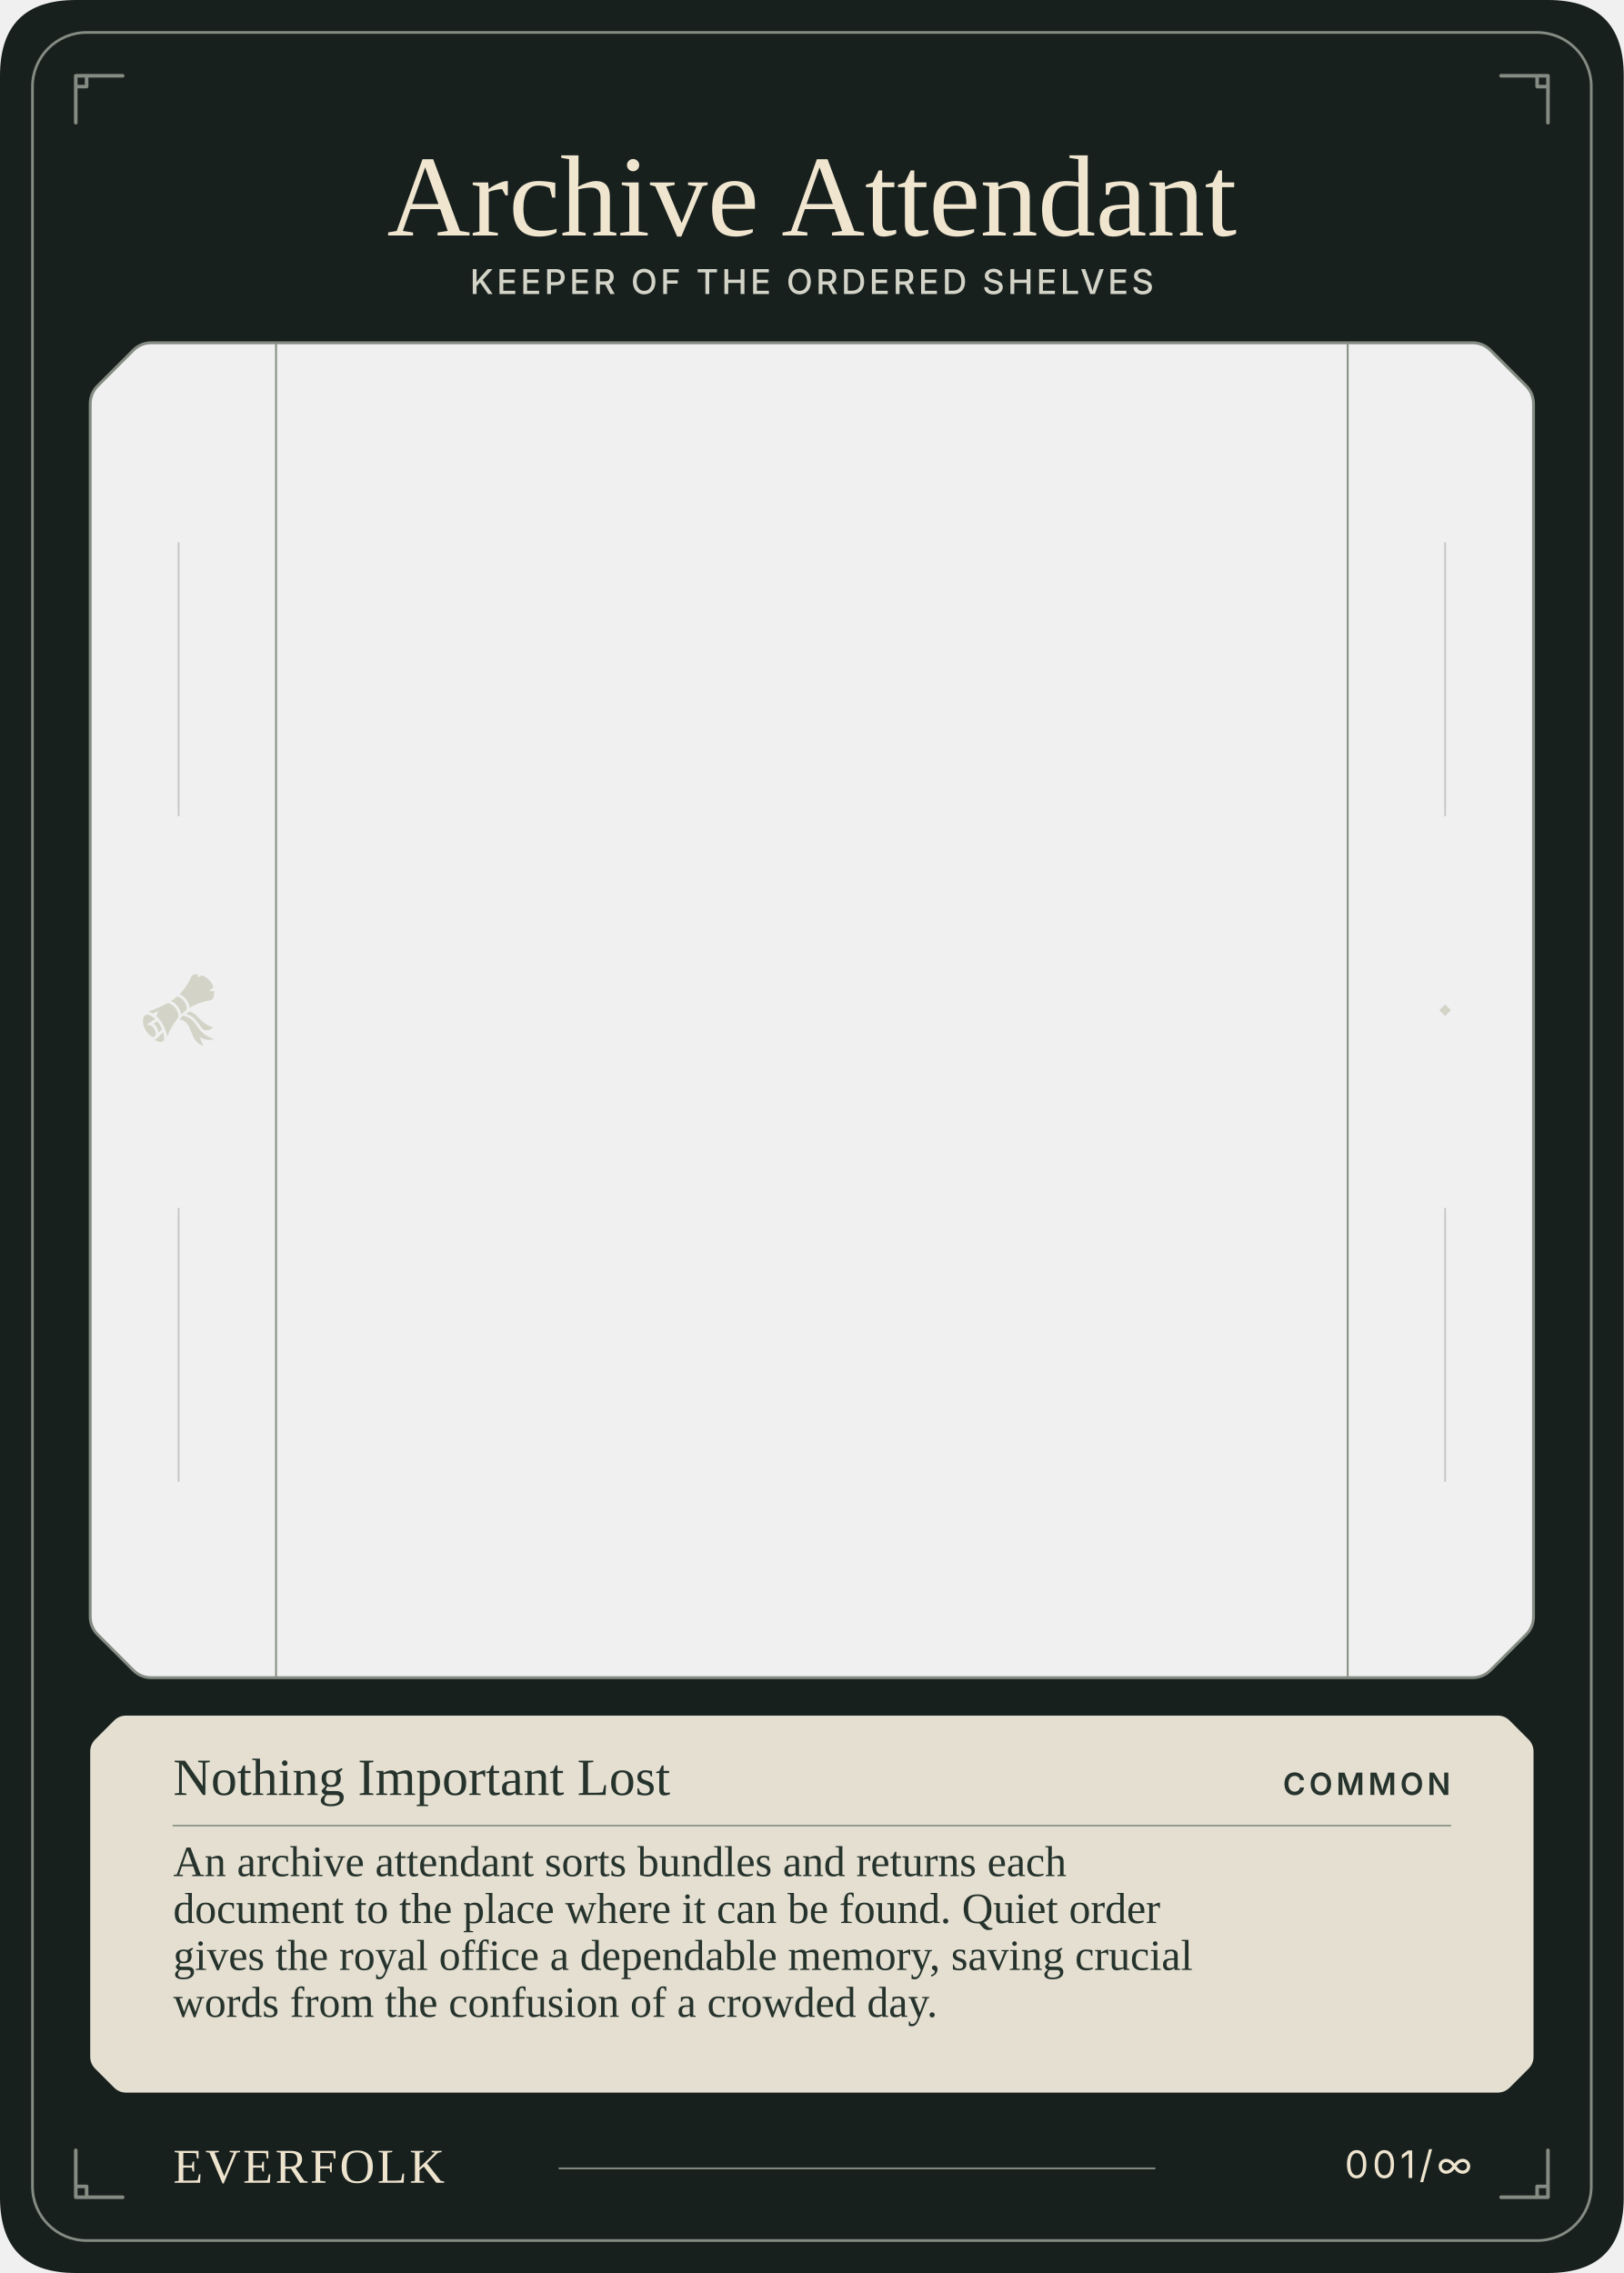
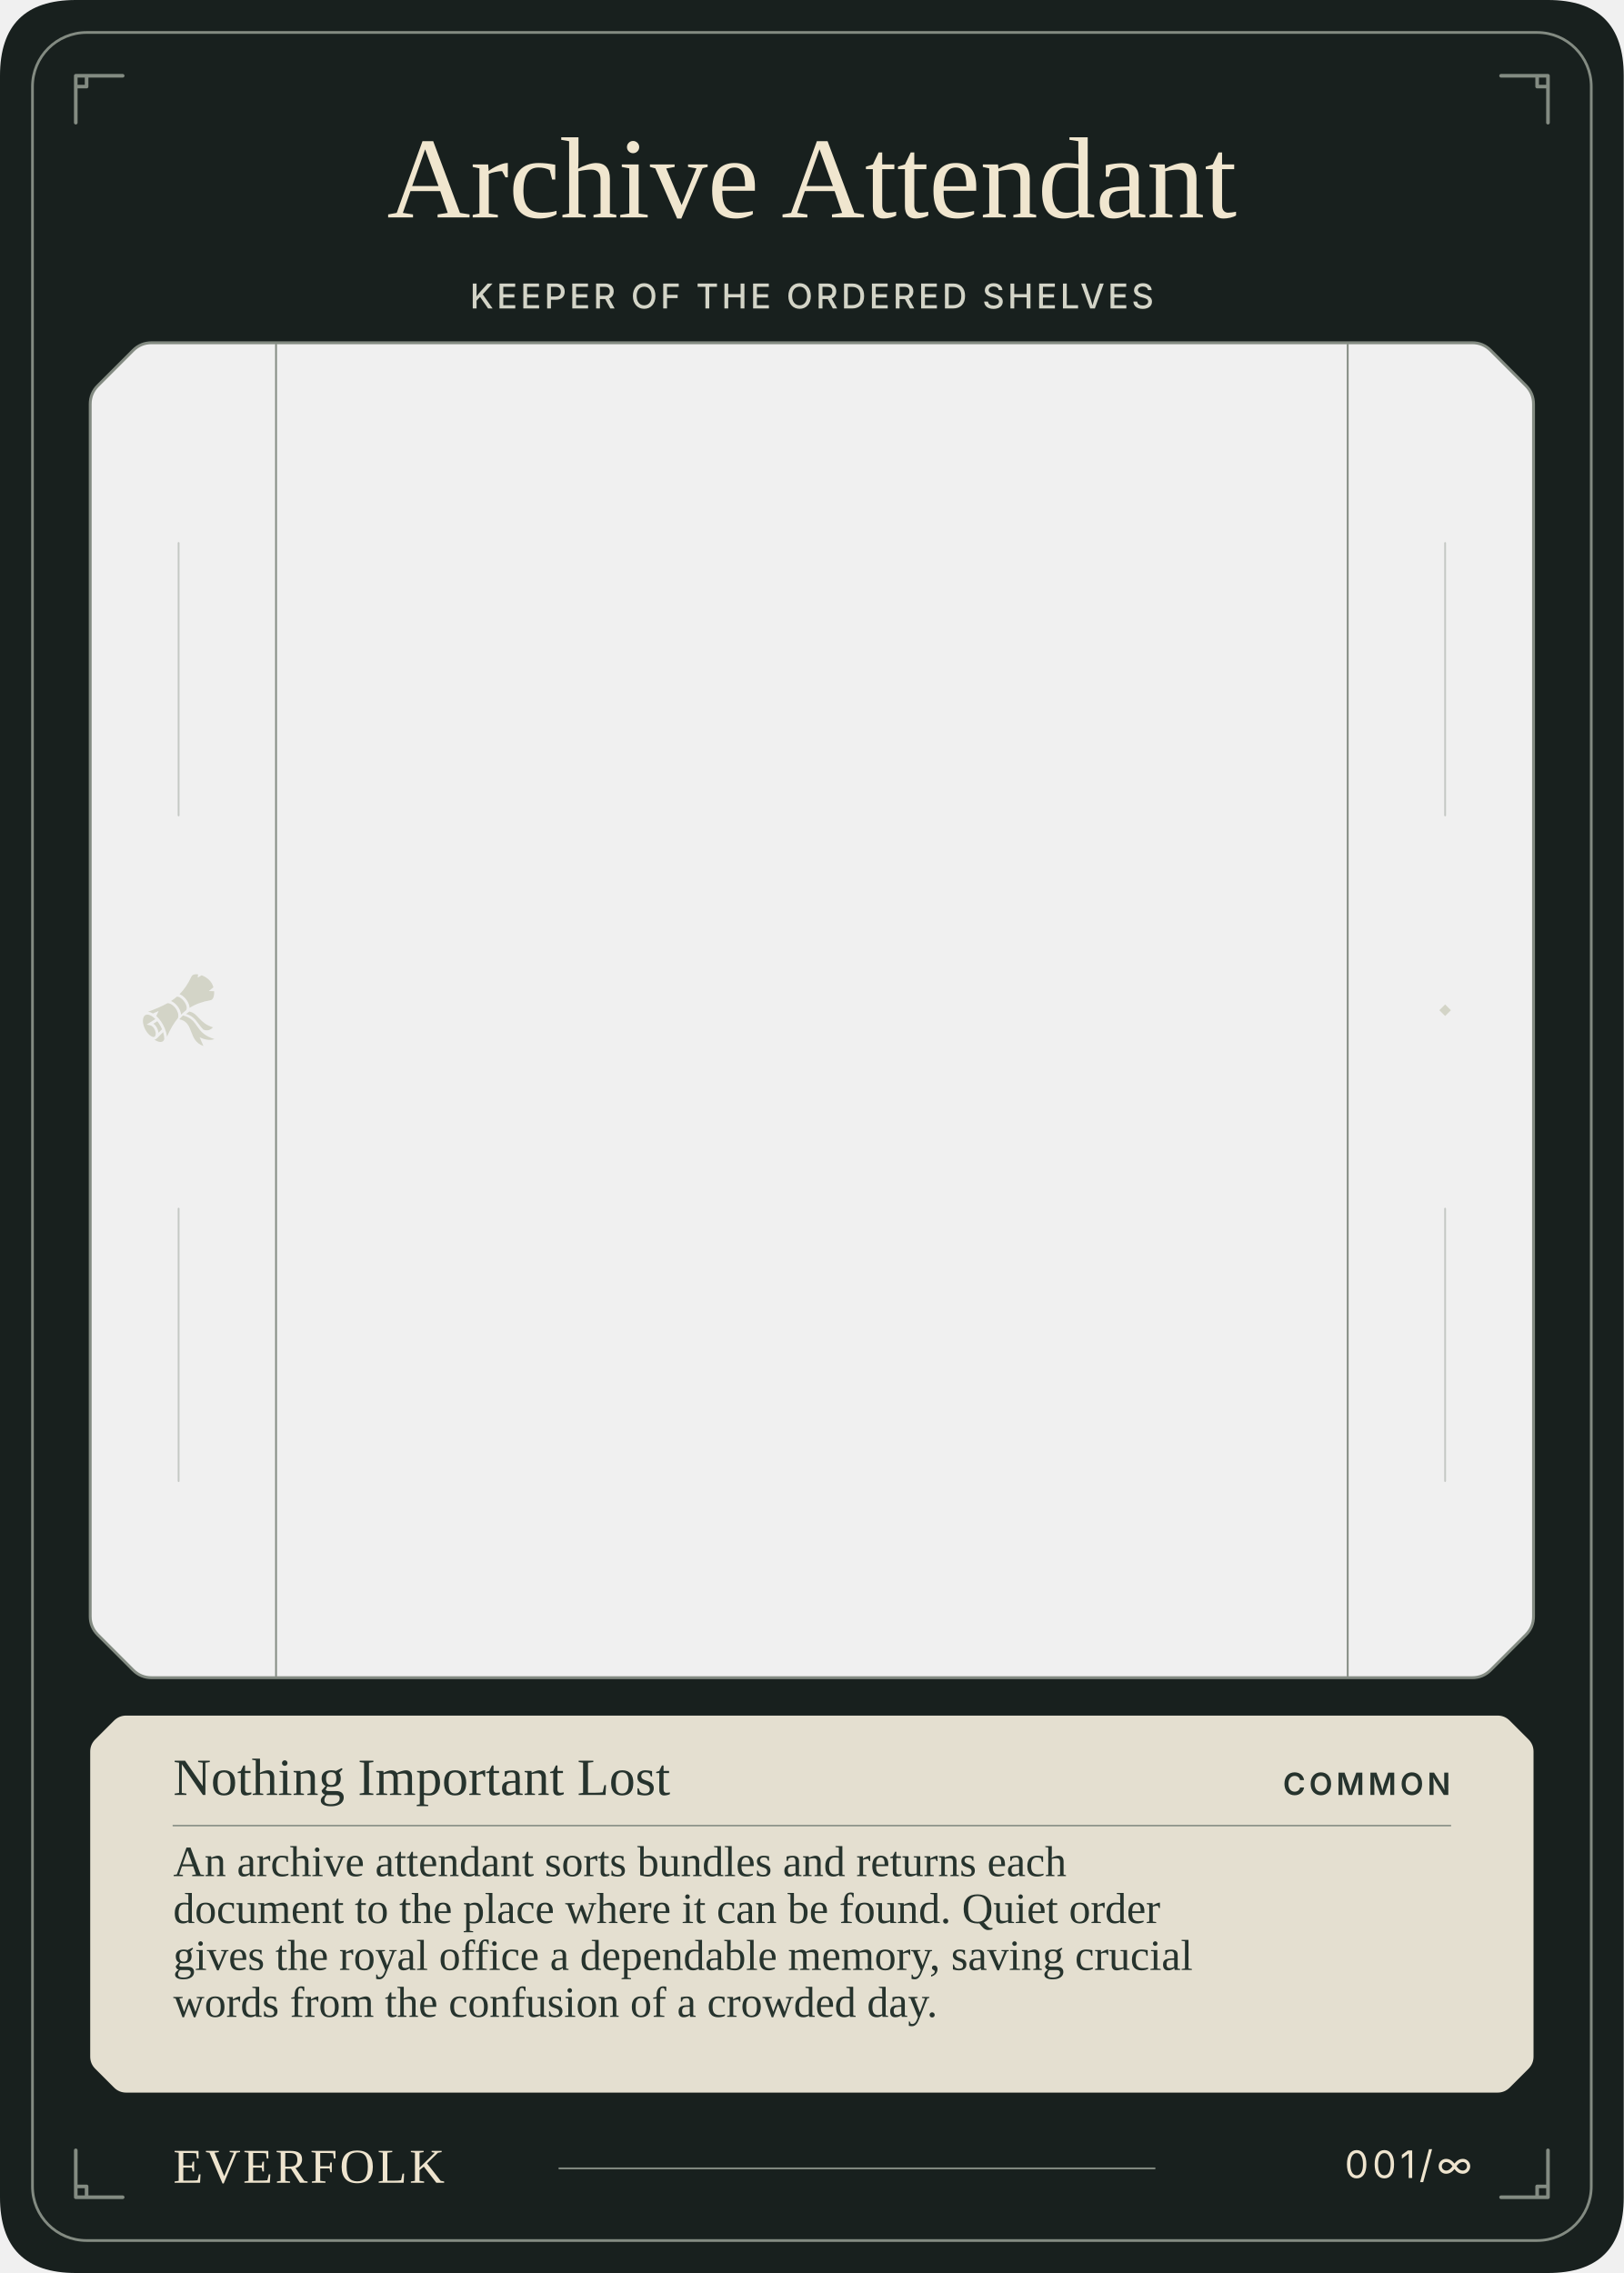
<svg xmlns="http://www.w3.org/2000/svg" width="900" height="1260" viewBox="0 0 900 1260">
  <defs>
    <clipPath id="Card_clip">
      <rect x="0" y="0" width="900" height="1260" rx="42" fill="white" stroke="none" stroke-width="1" />
    </clipPath>
    <clipPath id="Art_clip">
      <path d="M73.757 194.243Q78 190 84 190L816 190Q822 190 826.243 194.243L845.757 213.757Q850 218 850 224L850 896Q850 902 845.757 906.243L826.243 925.757Q822 930 816 930L84 930Q78 930 73.757 925.757L54.243 906.243Q50 902 50 896L50 224Q50 218 54.243 213.757Z" fill="white" stroke="none" stroke-width="1" stroke-linejoin="round" stroke-linecap="round" />
    </clipPath>
    <linearGradient id="Legend_top" x1="0" y1="0" x2="0" y2="240" gradientUnits="userSpaceOnUse">
      <stop offset="0" stop-color="#07110f" stop-opacity=".7" />
      <stop offset="1" stop-color="#07110f" stop-opacity="0" />
    </linearGradient>
    <linearGradient id="Legend_bottom" x1="0" y1="920" x2="0" y2="1260" gradientUnits="userSpaceOnUse">
      <stop offset="0" stop-color="#07110f" stop-opacity="0" />
      <stop offset=".25" stop-color="#07110f" stop-opacity=".78" />
      <stop offset="1" stop-color="#07110f" stop-opacity=".96" />
    </linearGradient>
    <radialGradient id="Aura">
      <stop offset="0" stop-color="#ffd56d" stop-opacity=".42" />
      <stop offset=".58" stop-color="#dbab44" stop-opacity=".13" />
      <stop offset="1" stop-color="#dbab44" stop-opacity="0" />
    </radialGradient>
    <linearGradient id="Gold" x1="0" y1="0" x2="0" y2="1">
      <stop offset="0" stop-color="#fff1bf" />
      <stop offset=".5" stop-color="#d8ac57" />
      <stop offset="1" stop-color="#ffdf8a" />
    </linearGradient>
  </defs>
  <g id="Standard_frame" data-name="COMMON / plain iron, single rule, square corner joints">
    <path d="M42 0H858Q900 0 900 42V1218Q900 1260 858 1260H42Q0 1260 0 1218V42Q0 0 42 0Z M73.757 194.243Q78 190 84 190L816 190Q822 190 826.243 194.243L845.757 213.757Q850 218 850 224L850 896Q850 902 845.757 906.243L826.243 925.757Q822 930 816 930L84 930Q78 930 73.757 925.757L54.243 906.243Q50 902 50 896L50 224Q50 218 54.243 213.757Z" fill="#18201e" stroke="none" stroke-width="0" stroke-linejoin="round" stroke-linecap="round" fill-rule="evenodd" />
    <rect x="18" y="18" width="864" height="1224" rx="30" fill="none" stroke="#838b82" stroke-width="1.5" />
    <g id="Rarity_corner_ornaments" data-name="Rarity / plain iron, single rule, square corner joints">
      <g transform="translate(42 42)">
        <path d="M0 26V0H26M6 0V6H0" fill="none" stroke="#838b82" stroke-width="2" stroke-linejoin="round" stroke-linecap="round" />
      </g>
      <g transform="translate(858 42) scale(-1 1)">
        <path d="M0 26V0H26M6 0V6H0" fill="none" stroke="#838b82" stroke-width="2" stroke-linejoin="round" stroke-linecap="round" />
      </g>
      <g transform="translate(42 1218) scale(1 -1)">
        <path d="M0 26V0H26M6 0V6H0" fill="none" stroke="#838b82" stroke-width="2" stroke-linejoin="round" stroke-linecap="round" />
      </g>
      <g transform="translate(858 1218) scale(-1 -1)">
        <path d="M0 26V0H26M6 0V6H0" fill="none" stroke="#838b82" stroke-width="2" stroke-linejoin="round" stroke-linecap="round" />
      </g>
    </g>
    <path d="M73.757 194.243Q78 190 84 190L816 190Q822 190 826.243 194.243L845.757 213.757Q850 218 850 224L850 896Q850 902 845.757 906.243L826.243 925.757Q822 930 816 930L84 930Q78 930 73.757 925.757L54.243 906.243Q50 902 50 896L50 224Q50 218 54.243 213.757Z" fill="none" stroke="#838b82" stroke-width="1.6" stroke-linejoin="round" stroke-linecap="round" />
    <path d="M63.172 953.828Q66 951 70 951L830 951Q834 951 836.828 953.828L847.172 964.172Q850 967 850 971L850 1140Q850 1144 847.172 1146.828L836.828 1157.172Q834 1160 830 1160L70 1160Q66 1160 63.172 1157.172L52.828 1146.828Q50 1144 50 1140L50 971Q50 967 52.828 964.172Z" fill="#e4dfd0" stroke="none" stroke-width="1" stroke-linejoin="round" stroke-linecap="round" />
    <path d="M96 1012L804 1012" fill="none" stroke="#838b82" stroke-width="0.8" stroke-linejoin="round" stroke-linecap="round" />
    <path d="M153 191L153 929" fill="none" stroke="#838b82" stroke-width="1" stroke-linejoin="round" stroke-linecap="round" />
    <path d="M747 191L747 929" fill="none" stroke="#838b82" stroke-width="1" stroke-linejoin="round" stroke-linecap="round" />
  </g>
  <g id="Portrait_inlay_ornaments" data-name="Portrait inlay / rank and figure emblems">
    <path d="M99 301L99 452" fill="none" stroke="#838b82" stroke-width="1" stroke-linejoin="round" stroke-linecap="round" opacity=".4" />
    <path d="M99 670L99 821" fill="none" stroke="#838b82" stroke-width="1" stroke-linejoin="round" stroke-linecap="round" opacity=".4" />
    <path d="M801 301L801 452" fill="none" stroke="#838b82" stroke-width="1" stroke-linejoin="round" stroke-linecap="round" opacity=".4" />
    <path d="M801 670L801 821" fill="none" stroke="#838b82" stroke-width="1" stroke-linejoin="round" stroke-linecap="round" opacity=".4" />
    <g id="Emblem_eumenes" data-name="Figure emblem / eumenes" transform="translate(77.5 538.5) scale(0.08398438)">
      <g fill="#d3d4c7" transform="translate(0 0)">
        <path fill="#d3d4c7" d="M373.563 18.406c-15.616-.167-27.91 4.622-32.563 14.75-22.778 49.605-48.743 87.14-79.094 117.28 3.047 1.015 6.046 2.29 8.938 3.783 12.987 6.708 25.268 17.78 35.312 30.843 10.044 13.062 17.85 28.114 20.78 43.5.746 3.908 1.16 7.885 1.158 11.843 38.97-24.36 85.058-41.223 140.875-51.312 14.91-2.697 23.652-28.632 21.405-58.656l-35.156-1 30.56-24.813c-4.148-14.507-11.013-28.754-21.155-40.72-15.528-18.314-36.43-31.376-56.72-38.686L381.94 40.812l2.812-21.5c-3.875-.55-7.61-.87-11.188-.907zM246.938 166.562c-1.063.052-2.06.226-3 .47-11.976 10.254-24.61 19.597-37.938 28.28.842.33 1.67.667 2.5 1.032 14.123 6.192 27.438 17.145 38.47 30.625 13.356 16.322 23.62 36.94 25.624 57.75 10.334-10.367 21.24-19.943 32.844-28.72 4.096-6.555 4.93-14.468 3.125-23.938-2.184-11.46-8.642-24.43-17.25-35.625-8.61-11.194-19.38-20.622-29.063-25.625-6.052-3.126-11.154-4.45-15.313-4.25zm-61.907 43.282c-1.385.053-2.69.27-3.968.562-37 20.762-79.088 37.985-127.312 56 .574.042 1.14.093 1.72.156 10.627 1.156 21.076 5.008 31.155 10.875L124.313 261 108.5 293.72c5.995 5.432 11.803 11.477 17.344 18 20.76 24.434 37.964 55.865 47.094 88.092.002.01-.003.022 0 .032 2.98 10.508 5.11 20.916 6.312 31 20.99-48.438 44.38-89.26 72.344-123 7.3-21.48-2.186-48.408-19.063-69.03-9.44-11.538-20.976-20.718-31.53-25.345-5.936-2.604-11.27-3.808-15.97-3.626zm141.626 54.844c-7.31 5.05-14.462 10.51-21.437 16.312 39.16 9.26 60.953 35.722 80.655 62.156 10.464 14.04 20.598 28.11 33.125 40.688 24.19 9.147 43.17 6.38 63.906-14.938-92.165-27.78-96.11-92.61-156.25-104.22zM48.594 284.906c-10.873.225-18.26 5.755-23.344 16.594-5.81 12.387-7.114 32.47.438 57.063 5.75 18.73 16.52 37.718 28.75 51.625 12.23 13.906 25.9 22.076 35.374 22.406h.032c3.717.13 6.553-.682 8.812-2.75l-.187-.188 2.093-2.094c.793-1.168 1.52-2.548 2.187-4.187 2.81-6.9 3.28-18.552-1.844-33-6.885-19.417-19.12-31.932-33.375-34.78l-22.968-4.564 19.813-12.5 38.47-24.186c-16.65-16.822-34.55-27.607-49.376-29.22-1.7-.184-3.323-.25-4.876-.218zm236.25 5.406l-24.53 25.375c100.442 17.878 55.45 141.005 159.31 176.188l-24.78-57.28c32.766 16.15 67.39 22.623 97.72 12.03-135.77-41.948-96.32-126.983-207.72-156.313zm-169.47 38.22l-25.968 16.343c13.18 8.5 23.21 22.565 29.125 39.25 2.57 7.244 4.133 14.205 4.75 20.78l23.44-23.374c-8.08-19.19-19.035-37.566-31.345-53zm38.376 72.374l-42.063 42-.156-.156c-4.255 3.942-9.456 6.765-15.186 7.938 23.268 14.873 44.644 19.346 56.812 9.562 4.26-3.426 7.043-8.36 8.47-14.406-.41-12.684-2.602-26.615-6.657-40.906-.382-1.346-.806-2.686-1.22-4.032z" />
      </g>
    </g>
    <g id="Rank_marks" data-name="Rarity / 1 rank marks">
      <path d="M801 556.8L804.2 560L801 563.2L797.8 560Z" fill="#d3d4c7" stroke="none" stroke-width="1" stroke-linejoin="round" stroke-linecap="round" />
    </g>
  </g>
  <g id="Card_text_live" data-name="Card / editable type">
-     <text id="Card_title_live" data-name="Card title live" x="450" y="130.52" font-family="Source Serif 4" font-size="64" font-weight="400" fill="#f0e6cf" text-anchor="middle">
-       <tspan x="450" y="130.52">Archive Attendant</tspan>
+     <text id="Card_title_live" data-name="Card title live" x="450" y="120.52" font-family="Source Serif 4" font-size="64" font-weight="400" fill="#f0e6cf" text-anchor="middle">
+       <tspan x="450" y="120.52">Archive Attendant</tspan>
    </text>
-     <text id="Card_subtitle_live" data-name="Card subtitle live" x="450" y="163" font-family="Inter" font-size="19" font-weight="500" fill="#d3d4c7" text-anchor="middle" letter-spacing="1.75">
-       <tspan x="450" y="163">KEEPER OF THE ORDERED SHELVES</tspan>
+     <text id="Card_subtitle_live" data-name="Card subtitle live" x="450" y="171" font-family="Inter" font-size="19" font-weight="500" fill="#d3d4c7" text-anchor="middle" letter-spacing="1.75">
+       <tspan x="450" y="171">KEEPER OF THE ORDERED SHELVES</tspan>
    </text>
    <text id="Biography_title_live" data-name="Biography title live" x="96" y="995" font-family="Source Serif 4" font-size="29" font-weight="400" fill="#26332d" text-anchor="start">
      <tspan x="96" y="995">Nothing Important Lost</tspan>
    </text>
    <text id="Biography_live" data-name="Biography / editable paragraph" font-family="Source Serif 4" font-size="24" fill="#26332d">
      <tspan x="96" y="1040">An archive attendant sorts bundles and returns each</tspan>
      <tspan x="96" y="1066">document to the place where it can be found. Quiet order</tspan>
      <tspan x="96" y="1092">gives the royal office a dependable memory, saving crucial</tspan>
      <tspan x="96" y="1118">words from the confusion of a crowded day.</tspan>
    </text>
    <text id="Rarity_live" data-name="Rarity live" x="804" y="995" font-family="Inter" font-size="17" font-weight="600" fill="#26332d" text-anchor="end" letter-spacing="2">
      <tspan x="804" y="995">COMMON</tspan>
    </text>
    <text id="Everfolk_brand_live" data-name="Everfolk brand live" x="96" y="1209.972" font-family="Source Serif 4" font-size="27" font-weight="400" fill="#eee4ce" text-anchor="start" letter-spacing="1.35">
      <tspan x="96" y="1209.972">EVERFOLK</tspan>
    </text>
    <text id="Edition_number_live" data-name="Edition number live" x="816" y="1207.344" font-family="Inter" font-size="21" font-weight="400" fill="#eee4ce" text-anchor="end" letter-spacing="2.1">
      <tspan x="816" y="1207.344">001/∞</tspan>
    </text>
  </g>
  <path d="M310 1202L640 1202" fill="none" stroke="#838b82" stroke-width="1" stroke-linejoin="round" stroke-linecap="round" />
</svg>
